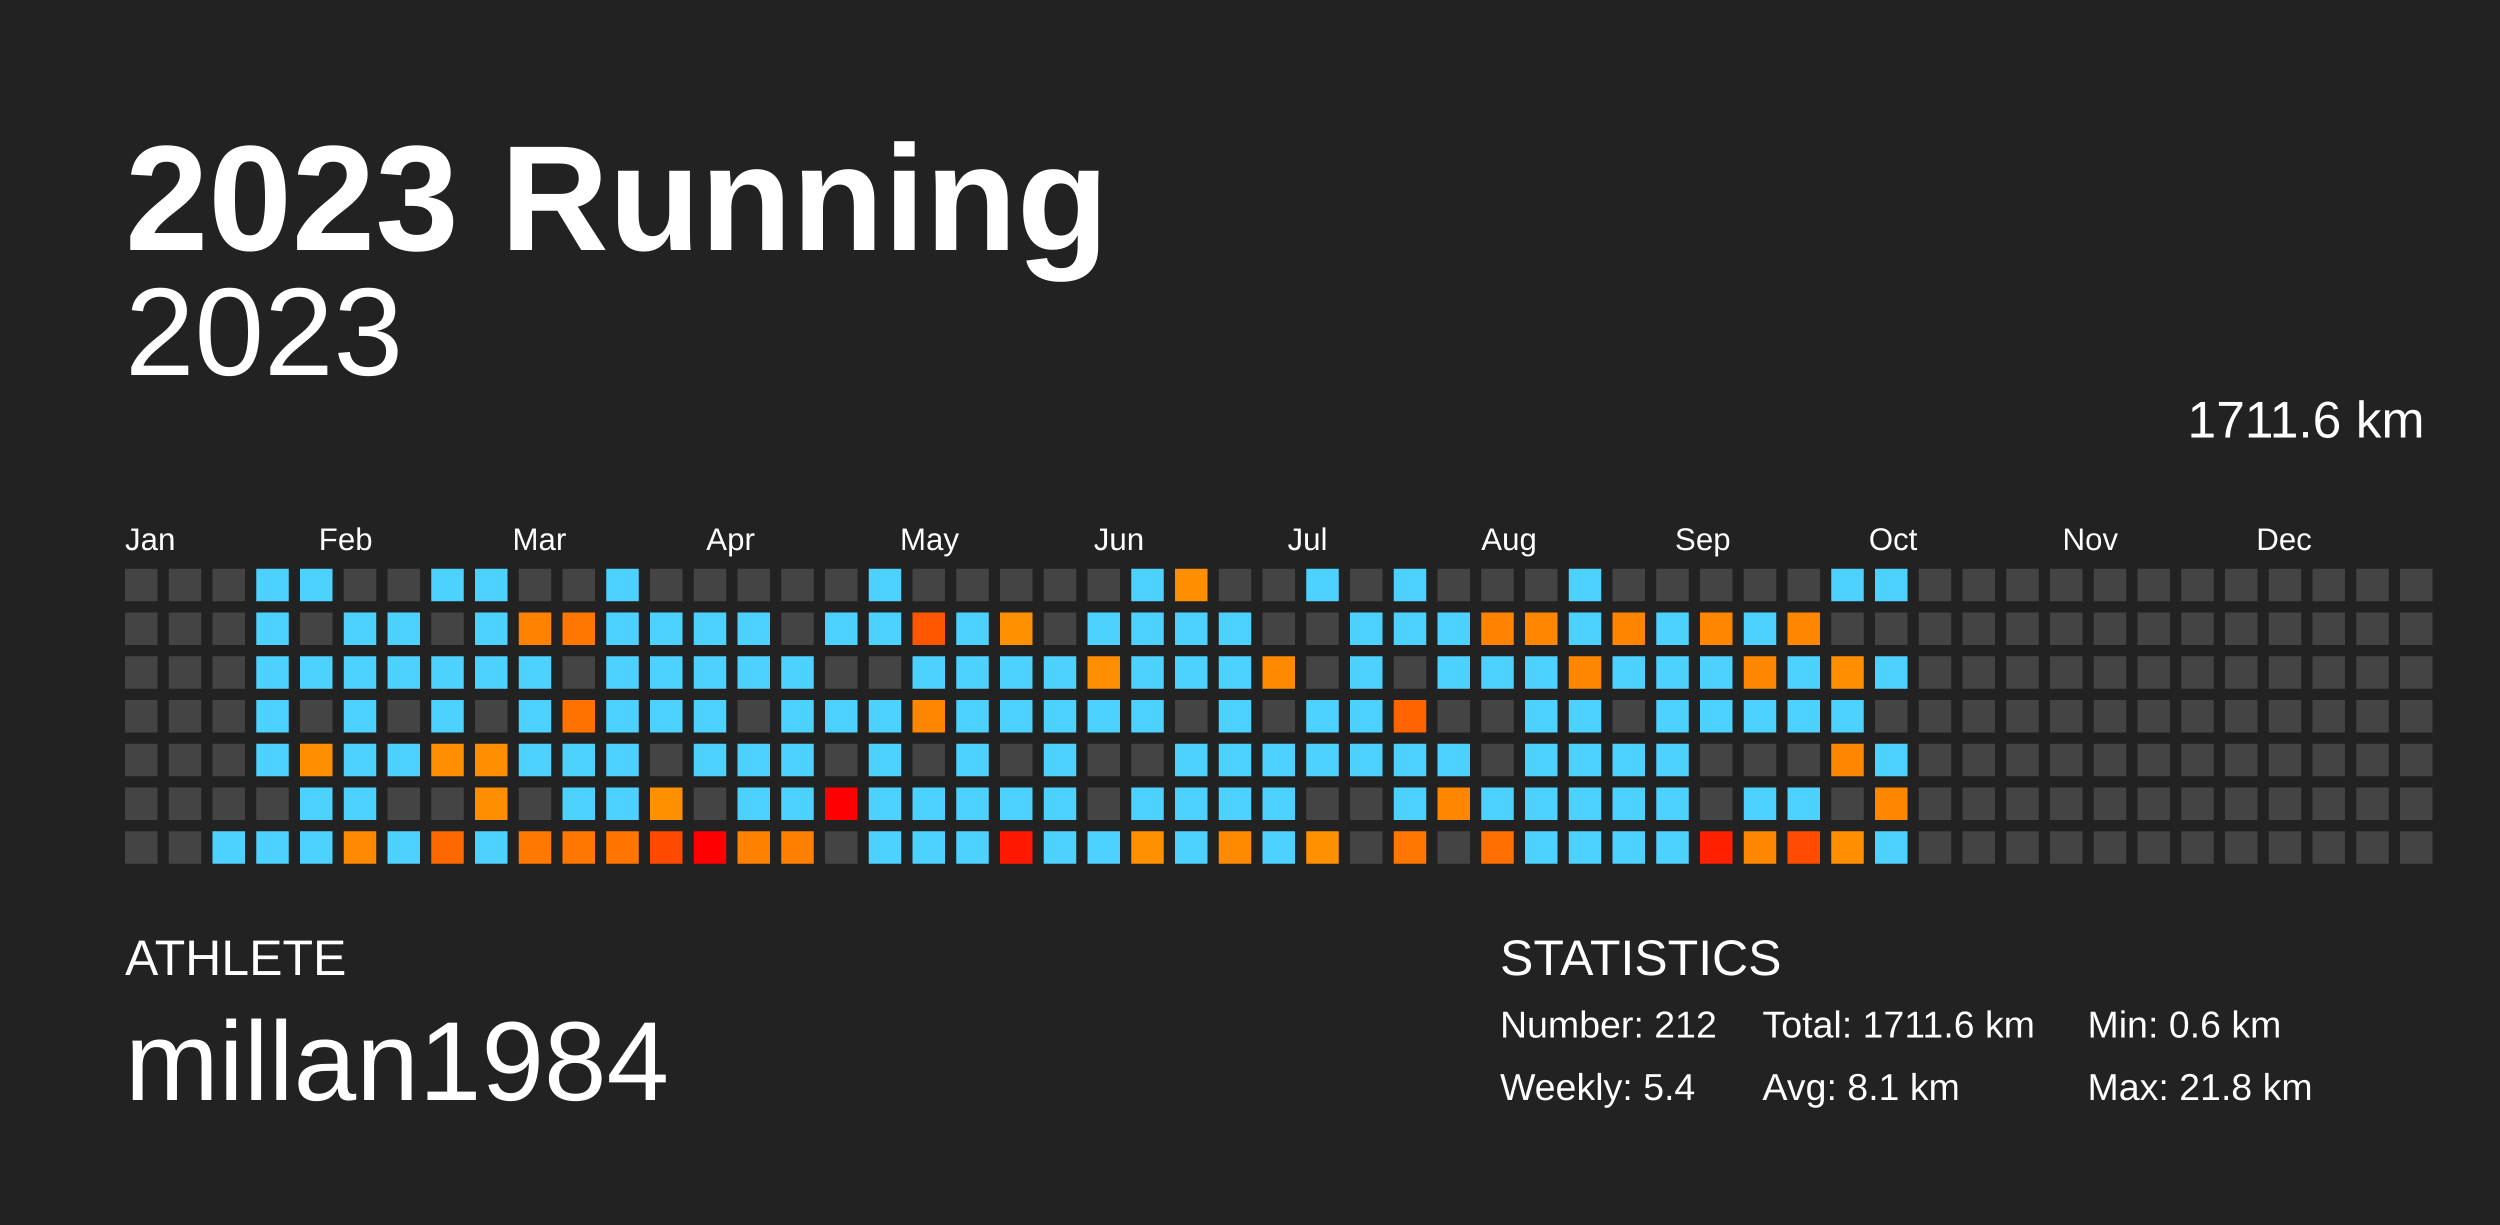
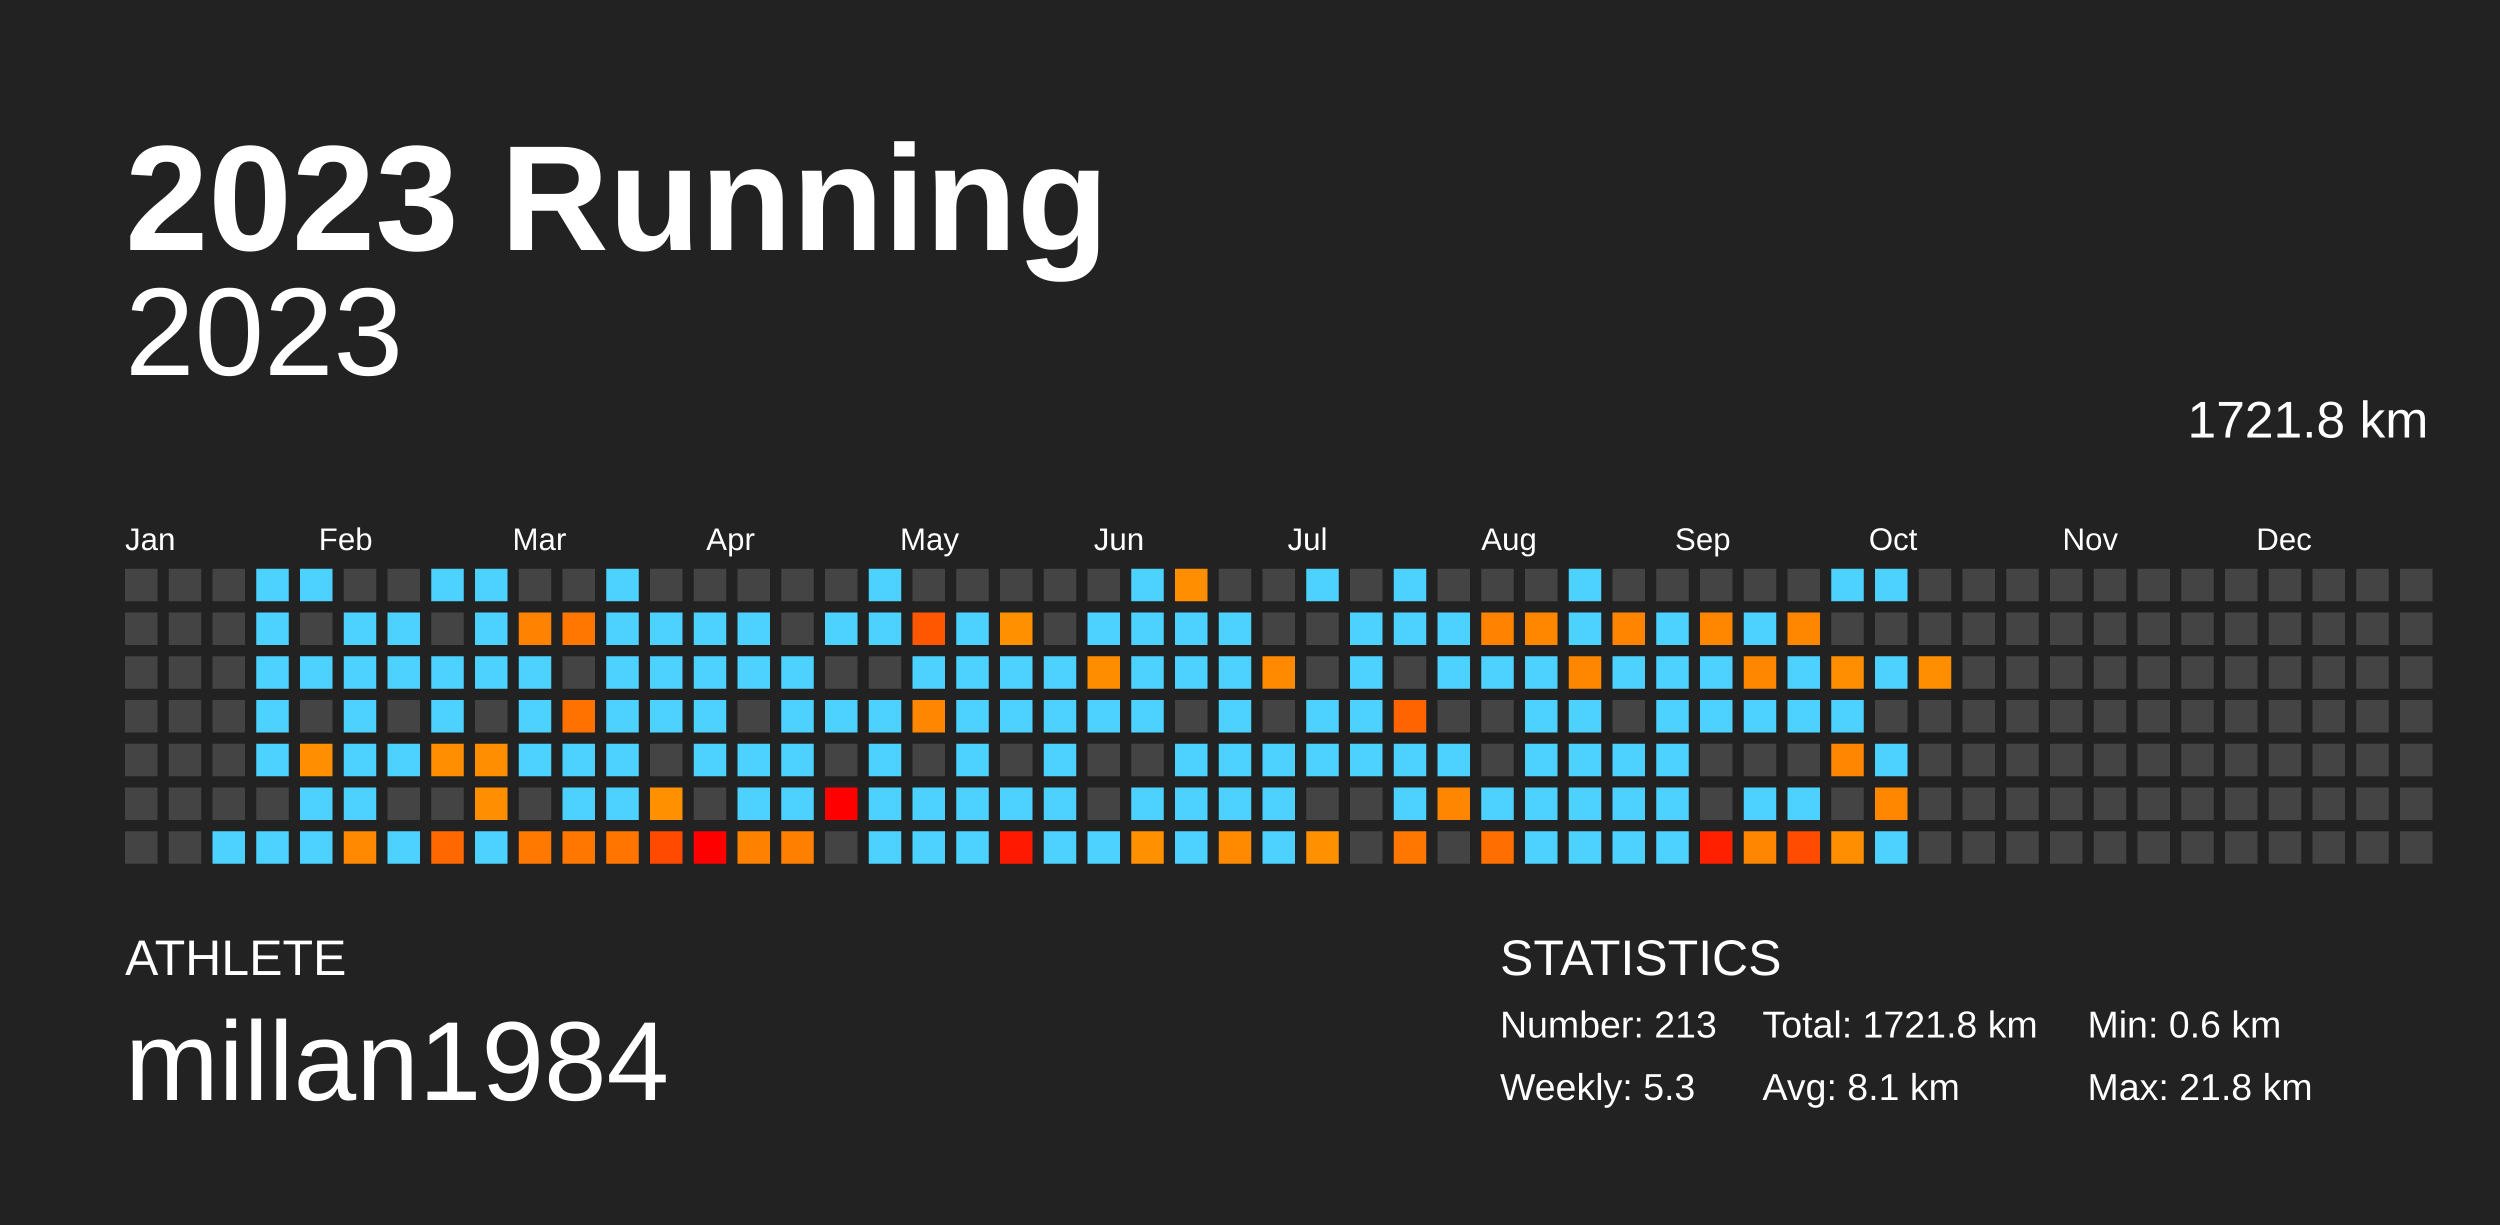
<svg xmlns="http://www.w3.org/2000/svg" baseProfile="full" height="98mm" version="1.1" viewBox="0,0,200,98" width="200mm">
  <defs />
  <rect fill="#222222" height="98" width="200" x="0" y="0" />
  <text fill="#FFFFFF" style="font-size:12px; font-family:Arial; font-weight:bold;" x="10" y="20">2023 Running</text>
  <text fill="#FFFFFF" style="font-size:4px; font-family:Arial" x="10" y="78">ATHLETE</text>
  <text fill="#FFFFFF" style="font-size:9px; font-family:Arial" x="10" y="88">millan1984</text>
  <text fill="#FFFFFF" style="font-size:4px; font-family:Arial" x="120" y="78">STATISTICS</text>
-   <text fill="#FFFFFF" style="font-size:3px; font-family:Arial" x="120" y="83">Number: 212</text>
-   <text fill="#FFFFFF" style="font-size:3px; font-family:Arial" x="120" y="88">Weekly: 5.4</text>
-   <text fill="#FFFFFF" style="font-size:3px; font-family:Arial" x="141" y="83">Total: 1711.6 km</text>
+   <text fill="#FFFFFF" style="font-size:3px; font-family:Arial" x="120" y="83">Number: 213</text>
+   <text fill="#FFFFFF" style="font-size:3px; font-family:Arial" x="120" y="88">Weekly: 5.3</text>
+   <text fill="#FFFFFF" style="font-size:3px; font-family:Arial" x="141" y="83">Total: 1721.8 km</text>
  <text fill="#FFFFFF" style="font-size:3px; font-family:Arial" x="141" y="88">Avg: 8.1 km</text>
  <text fill="#FFFFFF" style="font-size:3px; font-family:Arial" x="167" y="83">Min: 0.6 km</text>
  <text fill="#FFFFFF" style="font-size:3px; font-family:Arial" x="167" y="88">Max: 21.8 km</text>
  <text alignment-baseline="hanging" fill="#FFFFFF" style="font-size:10.0px; font-family:Arial;" x="10" y="30">2023</text>
-   <text alignment-baseline="hanging" fill="#FFFFFF" style="font-size:4.125px; font-family:Arial;" x="175" y="35">1711.6 km</text>
+   <text alignment-baseline="hanging" fill="#FFFFFF" style="font-size:4.125px; font-family:Arial;" x="175" y="35">1721.8 km</text>
  <text fill="#FFFFFF" style="font-size:2.5px; font-family:Arial" x="10.0" y="44">Jan</text>
  <text fill="#FFFFFF" style="font-size:2.5px; font-family:Arial" x="25.5" y="44">Feb</text>
  <text fill="#FFFFFF" style="font-size:2.5px; font-family:Arial" x="41.0" y="44">Mar</text>
  <text fill="#FFFFFF" style="font-size:2.5px; font-family:Arial" x="56.5" y="44">Apr</text>
  <text fill="#FFFFFF" style="font-size:2.5px; font-family:Arial" x="72.0" y="44">May</text>
  <text fill="#FFFFFF" style="font-size:2.5px; font-family:Arial" x="87.5" y="44">Jun</text>
  <text fill="#FFFFFF" style="font-size:2.5px; font-family:Arial" x="103.0" y="44">Jul</text>
  <text fill="#FFFFFF" style="font-size:2.5px; font-family:Arial" x="118.5" y="44">Aug</text>
  <text fill="#FFFFFF" style="font-size:2.5px; font-family:Arial" x="134.0" y="44">Sep</text>
  <text fill="#FFFFFF" style="font-size:2.5px; font-family:Arial" x="149.5" y="44">Oct</text>
  <text fill="#FFFFFF" style="font-size:2.5px; font-family:Arial" x="165.0" y="44">Nov</text>
  <text fill="#FFFFFF" style="font-size:2.5px; font-family:Arial" x="180.5" y="44">Dec</text>
  <rect fill="#444444" height="2.6" width="2.6" x="10.0" y="45.5" />
  <rect fill="#444444" height="2.6" width="2.6" x="10.0" y="49.0" />
  <rect fill="#444444" height="2.6" width="2.6" x="10.0" y="52.5" />
  <rect fill="#444444" height="2.6" width="2.6" x="10.0" y="56.0" />
  <rect fill="#444444" height="2.6" width="2.6" x="10.0" y="59.5" />
  <rect fill="#444444" height="2.6" width="2.6" x="10.0" y="63.0" />
  <rect fill="#444444" height="2.6" width="2.6" x="10.0" y="66.5" />
  <rect fill="#444444" height="2.6" width="2.6" x="13.5" y="45.5" />
  <rect fill="#444444" height="2.6" width="2.6" x="13.5" y="49.0" />
  <rect fill="#444444" height="2.6" width="2.6" x="13.5" y="52.5" />
  <rect fill="#444444" height="2.6" width="2.6" x="13.5" y="56.0" />
  <rect fill="#444444" height="2.6" width="2.6" x="13.5" y="59.5" />
  <rect fill="#444444" height="2.6" width="2.6" x="13.5" y="63.0" />
  <rect fill="#444444" height="2.6" width="2.6" x="13.5" y="66.5" />
  <rect fill="#444444" height="2.6" width="2.6" x="17.0" y="45.5" />
  <rect fill="#444444" height="2.6" width="2.6" x="17.0" y="49.0" />
  <rect fill="#444444" height="2.6" width="2.6" x="17.0" y="52.5" />
  <rect fill="#444444" height="2.6" width="2.6" x="17.0" y="56.0" />
  <rect fill="#444444" height="2.6" width="2.6" x="17.0" y="59.5" />
  <rect fill="#444444" height="2.6" width="2.6" x="17.0" y="63.0" />
  <rect fill="#4dd2ff" height="2.6" width="2.6" x="17.0" y="66.5" />
  <rect fill="#4dd2ff" height="2.6" width="2.6" x="20.5" y="45.5" />
  <rect fill="#4dd2ff" height="2.6" width="2.6" x="20.5" y="49.0" />
  <rect fill="#4dd2ff" height="2.6" width="2.6" x="20.5" y="52.5" />
  <rect fill="#4dd2ff" height="2.6" width="2.6" x="20.5" y="56.0" />
  <rect fill="#4dd2ff" height="2.6" width="2.6" x="20.5" y="59.5" />
  <rect fill="#444444" height="2.6" width="2.6" x="20.5" y="63.0" />
  <rect fill="#4dd2ff" height="2.6" width="2.6" x="20.5" y="66.5" />
  <rect fill="#4dd2ff" height="2.6" width="2.6" x="24.0" y="45.5" />
  <rect fill="#444444" height="2.6" width="2.6" x="24.0" y="49.0" />
  <rect fill="#4dd2ff" height="2.6" width="2.6" x="24.0" y="52.5" />
  <rect fill="#444444" height="2.6" width="2.6" x="24.0" y="56.0" />
  <rect fill="#ff8f00" height="2.6" width="2.6" x="24.0" y="59.5" />
  <rect fill="#4dd2ff" height="2.6" width="2.6" x="24.0" y="63.0" />
  <rect fill="#4dd2ff" height="2.6" width="2.6" x="24.0" y="66.5" />
  <rect fill="#444444" height="2.6" width="2.6" x="27.5" y="45.5" />
  <rect fill="#4dd2ff" height="2.6" width="2.6" x="27.5" y="49.0" />
  <rect fill="#4dd2ff" height="2.6" width="2.6" x="27.5" y="52.5" />
  <rect fill="#4dd2ff" height="2.6" width="2.6" x="27.5" y="56.0" />
  <rect fill="#4dd2ff" height="2.6" width="2.6" x="27.5" y="59.5" />
  <rect fill="#4dd2ff" height="2.6" width="2.6" x="27.5" y="63.0" />
  <rect fill="#ff8900" height="2.6" width="2.6" x="27.5" y="66.5" />
  <rect fill="#444444" height="2.6" width="2.6" x="31.0" y="45.5" />
  <rect fill="#4dd2ff" height="2.6" width="2.6" x="31.0" y="49.0" />
  <rect fill="#4dd2ff" height="2.6" width="2.6" x="31.0" y="52.5" />
  <rect fill="#444444" height="2.6" width="2.6" x="31.0" y="56.0" />
  <rect fill="#4dd2ff" height="2.6" width="2.6" x="31.0" y="59.5" />
  <rect fill="#444444" height="2.6" width="2.6" x="31.0" y="63.0" />
  <rect fill="#4dd2ff" height="2.6" width="2.6" x="31.0" y="66.5" />
  <rect fill="#4dd2ff" height="2.6" width="2.6" x="34.5" y="45.5" />
  <rect fill="#444444" height="2.6" width="2.6" x="34.5" y="49.0" />
  <rect fill="#4dd2ff" height="2.6" width="2.6" x="34.5" y="52.5" />
  <rect fill="#4dd2ff" height="2.6" width="2.6" x="34.5" y="56.0" />
  <rect fill="#ff8e00" height="2.6" width="2.6" x="34.5" y="59.5" />
  <rect fill="#444444" height="2.6" width="2.6" x="34.5" y="63.0" />
  <rect fill="#ff6700" height="2.6" width="2.6" x="34.5" y="66.5" />
  <rect fill="#4dd2ff" height="2.6" width="2.6" x="38.0" y="45.5" />
  <rect fill="#4dd2ff" height="2.6" width="2.6" x="38.0" y="49.0" />
  <rect fill="#4dd2ff" height="2.6" width="2.6" x="38.0" y="52.5" />
  <rect fill="#444444" height="2.6" width="2.6" x="38.0" y="56.0" />
  <rect fill="#ff8f00" height="2.6" width="2.6" x="38.0" y="59.5" />
  <rect fill="#ff8f00" height="2.6" width="2.6" x="38.0" y="63.0" />
  <rect fill="#4dd2ff" height="2.6" width="2.6" x="38.0" y="66.5" />
  <rect fill="#444444" height="2.6" width="2.6" x="41.5" y="45.5" />
  <rect fill="#ff8200" height="2.6" width="2.6" x="41.5" y="49.0" />
  <rect fill="#4dd2ff" height="2.6" width="2.6" x="41.5" y="52.5" />
  <rect fill="#4dd2ff" height="2.6" width="2.6" x="41.5" y="56.0" />
  <rect fill="#4dd2ff" height="2.6" width="2.6" x="41.5" y="59.5" />
  <rect fill="#444444" height="2.6" width="2.6" x="41.5" y="63.0" />
  <rect fill="#ff7800" height="2.6" width="2.6" x="41.5" y="66.5" />
  <rect fill="#444444" height="2.6" width="2.6" x="45.0" y="45.5" />
  <rect fill="#ff7700" height="2.6" width="2.6" x="45.0" y="49.0" />
  <rect fill="#444444" height="2.6" width="2.6" x="45.0" y="52.5" />
  <rect fill="#ff7200" height="2.6" width="2.6" x="45.0" y="56.0" />
  <rect fill="#4dd2ff" height="2.6" width="2.6" x="45.0" y="59.5" />
  <rect fill="#4dd2ff" height="2.6" width="2.6" x="45.0" y="63.0" />
  <rect fill="#ff7700" height="2.6" width="2.6" x="45.0" y="66.5" />
  <rect fill="#4dd2ff" height="2.6" width="2.6" x="48.5" y="45.5" />
  <rect fill="#4dd2ff" height="2.6" width="2.6" x="48.5" y="49.0" />
  <rect fill="#4dd2ff" height="2.6" width="2.6" x="48.5" y="52.5" />
  <rect fill="#4dd2ff" height="2.6" width="2.6" x="48.5" y="56.0" />
  <rect fill="#4dd2ff" height="2.6" width="2.6" x="48.5" y="59.5" />
  <rect fill="#4dd2ff" height="2.6" width="2.6" x="48.5" y="63.0" />
  <rect fill="#ff7500" height="2.6" width="2.6" x="48.5" y="66.5" />
  <rect fill="#444444" height="2.6" width="2.6" x="52.0" y="45.5" />
  <rect fill="#4dd2ff" height="2.6" width="2.6" x="52.0" y="49.0" />
  <rect fill="#4dd2ff" height="2.6" width="2.6" x="52.0" y="52.5" />
  <rect fill="#4dd2ff" height="2.6" width="2.6" x="52.0" y="56.0" />
  <rect fill="#444444" height="2.6" width="2.6" x="52.0" y="59.5" />
  <rect fill="#ff9000" height="2.6" width="2.6" x="52.0" y="63.0" />
  <rect fill="#ff4a00" height="2.6" width="2.6" x="52.0" y="66.5" />
  <rect fill="#444444" height="2.6" width="2.6" x="55.5" y="45.5" />
  <rect fill="#4dd2ff" height="2.6" width="2.6" x="55.5" y="49.0" />
  <rect fill="#4dd2ff" height="2.6" width="2.6" x="55.5" y="52.5" />
  <rect fill="#4dd2ff" height="2.6" width="2.6" x="55.5" y="56.0" />
  <rect fill="#4dd2ff" height="2.6" width="2.6" x="55.5" y="59.5" />
  <rect fill="#444444" height="2.6" width="2.6" x="55.5" y="63.0" />
  <rect fill="red" height="2.6" width="2.6" x="55.5" y="66.5" />
  <rect fill="#444444" height="2.6" width="2.6" x="59.0" y="45.5" />
  <rect fill="#4dd2ff" height="2.6" width="2.6" x="59.0" y="49.0" />
  <rect fill="#4dd2ff" height="2.6" width="2.6" x="59.0" y="52.5" />
  <rect fill="#444444" height="2.6" width="2.6" x="59.0" y="56.0" />
  <rect fill="#4dd2ff" height="2.6" width="2.6" x="59.0" y="59.5" />
  <rect fill="#4dd2ff" height="2.6" width="2.6" x="59.0" y="63.0" />
  <rect fill="#ff8100" height="2.6" width="2.6" x="59.0" y="66.5" />
  <rect fill="#444444" height="2.6" width="2.6" x="62.5" y="45.5" />
  <rect fill="#444444" height="2.6" width="2.6" x="62.5" y="49.0" />
  <rect fill="#4dd2ff" height="2.6" width="2.6" x="62.5" y="52.5" />
  <rect fill="#4dd2ff" height="2.6" width="2.6" x="62.5" y="56.0" />
  <rect fill="#4dd2ff" height="2.6" width="2.6" x="62.5" y="59.5" />
  <rect fill="#4dd2ff" height="2.6" width="2.6" x="62.5" y="63.0" />
  <rect fill="#ff7f00" height="2.6" width="2.6" x="62.5" y="66.5" />
  <rect fill="#444444" height="2.6" width="2.6" x="66.0" y="45.5" />
  <rect fill="#4dd2ff" height="2.6" width="2.6" x="66.0" y="49.0" />
  <rect fill="#444444" height="2.6" width="2.6" x="66.0" y="52.5" />
  <rect fill="#4dd2ff" height="2.6" width="2.6" x="66.0" y="56.0" />
  <rect fill="#444444" height="2.6" width="2.6" x="66.0" y="59.5" />
  <rect fill="red" height="2.6" width="2.6" x="66.0" y="63.0" />
  <rect fill="#444444" height="2.6" width="2.6" x="66.0" y="66.5" />
  <rect fill="#4dd2ff" height="2.6" width="2.6" x="69.5" y="45.5" />
  <rect fill="#4dd2ff" height="2.6" width="2.6" x="69.5" y="49.0" />
  <rect fill="#444444" height="2.6" width="2.6" x="69.5" y="52.5" />
  <rect fill="#4dd2ff" height="2.6" width="2.6" x="69.5" y="56.0" />
  <rect fill="#4dd2ff" height="2.6" width="2.6" x="69.5" y="59.5" />
  <rect fill="#4dd2ff" height="2.6" width="2.6" x="69.5" y="63.0" />
  <rect fill="#4dd2ff" height="2.6" width="2.6" x="69.5" y="66.5" />
  <rect fill="#444444" height="2.6" width="2.6" x="73.0" y="45.5" />
  <rect fill="#ff5700" height="2.6" width="2.6" x="73.0" y="49.0" />
  <rect fill="#4dd2ff" height="2.6" width="2.6" x="73.0" y="52.5" />
  <rect fill="#ff8600" height="2.6" width="2.6" x="73.0" y="56.0" />
  <rect fill="#444444" height="2.6" width="2.6" x="73.0" y="59.5" />
  <rect fill="#4dd2ff" height="2.6" width="2.6" x="73.0" y="63.0" />
  <rect fill="#4dd2ff" height="2.6" width="2.6" x="73.0" y="66.5" />
  <rect fill="#444444" height="2.6" width="2.6" x="76.5" y="45.5" />
  <rect fill="#4dd2ff" height="2.6" width="2.6" x="76.5" y="49.0" />
  <rect fill="#4dd2ff" height="2.6" width="2.6" x="76.5" y="52.5" />
  <rect fill="#4dd2ff" height="2.6" width="2.6" x="76.5" y="56.0" />
  <rect fill="#4dd2ff" height="2.6" width="2.6" x="76.5" y="59.5" />
  <rect fill="#4dd2ff" height="2.6" width="2.6" x="76.5" y="63.0" />
  <rect fill="#4dd2ff" height="2.6" width="2.6" x="76.5" y="66.5" />
  <rect fill="#444444" height="2.6" width="2.6" x="80.0" y="45.5" />
  <rect fill="#ff9000" height="2.6" width="2.6" x="80.0" y="49.0" />
  <rect fill="#4dd2ff" height="2.6" width="2.6" x="80.0" y="52.5" />
  <rect fill="#4dd2ff" height="2.6" width="2.6" x="80.0" y="56.0" />
  <rect fill="#444444" height="2.6" width="2.6" x="80.0" y="59.5" />
  <rect fill="#4dd2ff" height="2.6" width="2.6" x="80.0" y="63.0" />
  <rect fill="#ff1900" height="2.6" width="2.6" x="80.0" y="66.5" />
  <rect fill="#444444" height="2.6" width="2.6" x="83.5" y="45.5" />
  <rect fill="#444444" height="2.6" width="2.6" x="83.5" y="49.0" />
  <rect fill="#4dd2ff" height="2.6" width="2.6" x="83.5" y="52.5" />
  <rect fill="#4dd2ff" height="2.6" width="2.6" x="83.5" y="56.0" />
  <rect fill="#4dd2ff" height="2.6" width="2.6" x="83.5" y="59.5" />
  <rect fill="#4dd2ff" height="2.6" width="2.6" x="83.5" y="63.0" />
  <rect fill="#4dd2ff" height="2.6" width="2.6" x="83.5" y="66.5" />
  <rect fill="#444444" height="2.6" width="2.6" x="87.0" y="45.5" />
  <rect fill="#4dd2ff" height="2.6" width="2.6" x="87.0" y="49.0" />
  <rect fill="#ff8d00" height="2.6" width="2.6" x="87.0" y="52.5" />
  <rect fill="#4dd2ff" height="2.6" width="2.6" x="87.0" y="56.0" />
  <rect fill="#444444" height="2.6" width="2.6" x="87.0" y="59.5" />
  <rect fill="#444444" height="2.6" width="2.6" x="87.0" y="63.0" />
  <rect fill="#4dd2ff" height="2.6" width="2.6" x="87.0" y="66.5" />
  <rect fill="#4dd2ff" height="2.6" width="2.6" x="90.5" y="45.5" />
  <rect fill="#4dd2ff" height="2.6" width="2.6" x="90.5" y="49.0" />
  <rect fill="#4dd2ff" height="2.6" width="2.6" x="90.5" y="52.5" />
  <rect fill="#4dd2ff" height="2.6" width="2.6" x="90.5" y="56.0" />
  <rect fill="#444444" height="2.6" width="2.6" x="90.5" y="59.5" />
  <rect fill="#4dd2ff" height="2.6" width="2.6" x="90.5" y="63.0" />
  <rect fill="#ff9000" height="2.6" width="2.6" x="90.5" y="66.5" />
  <rect fill="#ff8e00" height="2.6" width="2.6" x="94.0" y="45.5" />
  <rect fill="#4dd2ff" height="2.6" width="2.6" x="94.0" y="49.0" />
  <rect fill="#4dd2ff" height="2.6" width="2.6" x="94.0" y="52.5" />
  <rect fill="#444444" height="2.6" width="2.6" x="94.0" y="56.0" />
  <rect fill="#4dd2ff" height="2.6" width="2.6" x="94.0" y="59.5" />
  <rect fill="#4dd2ff" height="2.6" width="2.6" x="94.0" y="63.0" />
  <rect fill="#4dd2ff" height="2.6" width="2.6" x="94.0" y="66.5" />
  <rect fill="#444444" height="2.6" width="2.6" x="97.5" y="45.5" />
  <rect fill="#4dd2ff" height="2.6" width="2.6" x="97.5" y="49.0" />
  <rect fill="#4dd2ff" height="2.6" width="2.6" x="97.5" y="52.5" />
  <rect fill="#4dd2ff" height="2.6" width="2.6" x="97.5" y="56.0" />
  <rect fill="#4dd2ff" height="2.6" width="2.6" x="97.5" y="59.5" />
  <rect fill="#4dd2ff" height="2.6" width="2.6" x="97.5" y="63.0" />
  <rect fill="#ff8a00" height="2.6" width="2.6" x="97.5" y="66.5" />
  <rect fill="#444444" height="2.6" width="2.6" x="101.0" y="45.5" />
  <rect fill="#444444" height="2.6" width="2.6" x="101.0" y="49.0" />
  <rect fill="#ff8a00" height="2.6" width="2.6" x="101.0" y="52.5" />
  <rect fill="#444444" height="2.6" width="2.6" x="101.0" y="56.0" />
  <rect fill="#4dd2ff" height="2.6" width="2.6" x="101.0" y="59.5" />
  <rect fill="#4dd2ff" height="2.6" width="2.6" x="101.0" y="63.0" />
  <rect fill="#4dd2ff" height="2.6" width="2.6" x="101.0" y="66.5" />
  <rect fill="#4dd2ff" height="2.6" width="2.6" x="104.5" y="45.5" />
  <rect fill="#444444" height="2.6" width="2.6" x="104.5" y="49.0" />
  <rect fill="#444444" height="2.6" width="2.6" x="104.5" y="52.5" />
  <rect fill="#4dd2ff" height="2.6" width="2.6" x="104.5" y="56.0" />
  <rect fill="#4dd2ff" height="2.6" width="2.6" x="104.5" y="59.5" />
  <rect fill="#444444" height="2.6" width="2.6" x="104.5" y="63.0" />
  <rect fill="#ff9000" height="2.6" width="2.6" x="104.5" y="66.5" />
  <rect fill="#444444" height="2.6" width="2.6" x="108.0" y="45.5" />
  <rect fill="#4dd2ff" height="2.6" width="2.6" x="108.0" y="49.0" />
  <rect fill="#4dd2ff" height="2.6" width="2.6" x="108.0" y="52.5" />
  <rect fill="#4dd2ff" height="2.6" width="2.6" x="108.0" y="56.0" />
  <rect fill="#4dd2ff" height="2.6" width="2.6" x="108.0" y="59.5" />
  <rect fill="#444444" height="2.6" width="2.6" x="108.0" y="63.0" />
  <rect fill="#444444" height="2.6" width="2.6" x="108.0" y="66.5" />
  <rect fill="#4dd2ff" height="2.6" width="2.6" x="111.5" y="45.5" />
  <rect fill="#4dd2ff" height="2.6" width="2.6" x="111.5" y="49.0" />
  <rect fill="#444444" height="2.6" width="2.6" x="111.5" y="52.5" />
  <rect fill="#ff6400" height="2.6" width="2.6" x="111.5" y="56.0" />
  <rect fill="#4dd2ff" height="2.6" width="2.6" x="111.5" y="59.5" />
  <rect fill="#4dd2ff" height="2.6" width="2.6" x="111.5" y="63.0" />
  <rect fill="#ff7600" height="2.6" width="2.6" x="111.5" y="66.5" />
  <rect fill="#444444" height="2.6" width="2.6" x="115.0" y="45.5" />
  <rect fill="#4dd2ff" height="2.6" width="2.6" x="115.0" y="49.0" />
  <rect fill="#4dd2ff" height="2.6" width="2.6" x="115.0" y="52.5" />
  <rect fill="#444444" height="2.6" width="2.6" x="115.0" y="56.0" />
  <rect fill="#4dd2ff" height="2.6" width="2.6" x="115.0" y="59.5" />
  <rect fill="#ff8600" height="2.6" width="2.6" x="115.0" y="63.0" />
  <rect fill="#444444" height="2.6" width="2.6" x="115.0" y="66.5" />
  <rect fill="#444444" height="2.6" width="2.6" x="118.5" y="45.5" />
  <rect fill="#ff8300" height="2.6" width="2.6" x="118.5" y="49.0" />
  <rect fill="#4dd2ff" height="2.6" width="2.6" x="118.5" y="52.5" />
  <rect fill="#444444" height="2.6" width="2.6" x="118.5" y="56.0" />
  <rect fill="#444444" height="2.6" width="2.6" x="118.5" y="59.5" />
  <rect fill="#4dd2ff" height="2.6" width="2.6" x="118.5" y="63.0" />
  <rect fill="#ff6e00" height="2.6" width="2.6" x="118.5" y="66.5" />
  <rect fill="#444444" height="2.6" width="2.6" x="122.0" y="45.5" />
  <rect fill="#ff8700" height="2.6" width="2.6" x="122.0" y="49.0" />
  <rect fill="#4dd2ff" height="2.6" width="2.6" x="122.0" y="52.5" />
  <rect fill="#4dd2ff" height="2.6" width="2.6" x="122.0" y="56.0" />
  <rect fill="#4dd2ff" height="2.6" width="2.6" x="122.0" y="59.5" />
  <rect fill="#4dd2ff" height="2.6" width="2.6" x="122.0" y="63.0" />
  <rect fill="#4dd2ff" height="2.6" width="2.6" x="122.0" y="66.5" />
  <rect fill="#4dd2ff" height="2.6" width="2.6" x="125.5" y="45.5" />
  <rect fill="#4dd2ff" height="2.6" width="2.6" x="125.5" y="49.0" />
  <rect fill="#ff8700" height="2.6" width="2.6" x="125.5" y="52.5" />
  <rect fill="#4dd2ff" height="2.6" width="2.6" x="125.5" y="56.0" />
  <rect fill="#4dd2ff" height="2.6" width="2.6" x="125.5" y="59.5" />
  <rect fill="#4dd2ff" height="2.6" width="2.6" x="125.5" y="63.0" />
  <rect fill="#4dd2ff" height="2.6" width="2.6" x="125.5" y="66.5" />
  <rect fill="#444444" height="2.6" width="2.6" x="129.0" y="45.5" />
  <rect fill="#ff8500" height="2.6" width="2.6" x="129.0" y="49.0" />
  <rect fill="#4dd2ff" height="2.6" width="2.6" x="129.0" y="52.5" />
  <rect fill="#444444" height="2.6" width="2.6" x="129.0" y="56.0" />
  <rect fill="#4dd2ff" height="2.6" width="2.6" x="129.0" y="59.5" />
  <rect fill="#4dd2ff" height="2.6" width="2.6" x="129.0" y="63.0" />
  <rect fill="#4dd2ff" height="2.6" width="2.6" x="129.0" y="66.5" />
  <rect fill="#444444" height="2.6" width="2.6" x="132.5" y="45.5" />
  <rect fill="#4dd2ff" height="2.6" width="2.6" x="132.5" y="49.0" />
  <rect fill="#4dd2ff" height="2.6" width="2.6" x="132.5" y="52.5" />
  <rect fill="#4dd2ff" height="2.6" width="2.6" x="132.5" y="56.0" />
  <rect fill="#4dd2ff" height="2.6" width="2.6" x="132.5" y="59.5" />
  <rect fill="#4dd2ff" height="2.6" width="2.6" x="132.5" y="63.0" />
  <rect fill="#4dd2ff" height="2.6" width="2.6" x="132.5" y="66.5" />
  <rect fill="#444444" height="2.6" width="2.6" x="136.0" y="45.5" />
  <rect fill="#ff8700" height="2.6" width="2.6" x="136.0" y="49.0" />
  <rect fill="#4dd2ff" height="2.6" width="2.6" x="136.0" y="52.5" />
  <rect fill="#4dd2ff" height="2.6" width="2.6" x="136.0" y="56.0" />
  <rect fill="#444444" height="2.6" width="2.6" x="136.0" y="59.5" />
  <rect fill="#444444" height="2.6" width="2.6" x="136.0" y="63.0" />
  <rect fill="#ff2000" height="2.6" width="2.6" x="136.0" y="66.5" />
  <rect fill="#444444" height="2.6" width="2.6" x="139.5" y="45.5" />
  <rect fill="#4dd2ff" height="2.6" width="2.6" x="139.5" y="49.0" />
  <rect fill="#ff8700" height="2.6" width="2.6" x="139.5" y="52.5" />
  <rect fill="#4dd2ff" height="2.6" width="2.6" x="139.5" y="56.0" />
  <rect fill="#444444" height="2.6" width="2.6" x="139.5" y="59.5" />
  <rect fill="#4dd2ff" height="2.6" width="2.6" x="139.5" y="63.0" />
  <rect fill="#ff8600" height="2.6" width="2.6" x="139.5" y="66.5" />
  <rect fill="#444444" height="2.6" width="2.6" x="143.0" y="45.5" />
  <rect fill="#ff8700" height="2.6" width="2.6" x="143.0" y="49.0" />
  <rect fill="#4dd2ff" height="2.6" width="2.6" x="143.0" y="52.5" />
  <rect fill="#4dd2ff" height="2.6" width="2.6" x="143.0" y="56.0" />
  <rect fill="#444444" height="2.6" width="2.6" x="143.0" y="59.5" />
  <rect fill="#4dd2ff" height="2.6" width="2.6" x="143.0" y="63.0" />
  <rect fill="#ff4c00" height="2.6" width="2.6" x="143.0" y="66.5" />
  <rect fill="#4dd2ff" height="2.6" width="2.6" x="146.5" y="45.5" />
  <rect fill="#444444" height="2.6" width="2.6" x="146.5" y="49.0" />
  <rect fill="#ff8f00" height="2.6" width="2.6" x="146.5" y="52.5" />
  <rect fill="#4dd2ff" height="2.6" width="2.6" x="146.5" y="56.0" />
  <rect fill="#ff8600" height="2.6" width="2.6" x="146.5" y="59.5" />
  <rect fill="#444444" height="2.6" width="2.6" x="146.5" y="63.0" />
  <rect fill="#ff8f00" height="2.6" width="2.6" x="146.5" y="66.5" />
  <rect fill="#4dd2ff" height="2.6" width="2.6" x="150.0" y="45.5" />
  <rect fill="#444444" height="2.6" width="2.6" x="150.0" y="49.0" />
  <rect fill="#4dd2ff" height="2.6" width="2.6" x="150.0" y="52.5" />
  <rect fill="#444444" height="2.6" width="2.6" x="150.0" y="56.0" />
  <rect fill="#4dd2ff" height="2.6" width="2.6" x="150.0" y="59.5" />
  <rect fill="#ff8700" height="2.6" width="2.6" x="150.0" y="63.0" />
  <rect fill="#4dd2ff" height="2.6" width="2.6" x="150.0" y="66.5" />
  <rect fill="#444444" height="2.6" width="2.6" x="153.5" y="45.5" />
  <rect fill="#444444" height="2.6" width="2.6" x="153.5" y="49.0" />
-   <rect fill="#444444" height="2.6" width="2.6" x="153.5" y="52.5" />
+   <rect fill="#ff8e00" height="2.6" width="2.6" x="153.5" y="52.5" />
  <rect fill="#444444" height="2.6" width="2.6" x="153.5" y="56.0" />
  <rect fill="#444444" height="2.6" width="2.6" x="153.5" y="59.5" />
  <rect fill="#444444" height="2.6" width="2.6" x="153.5" y="63.0" />
  <rect fill="#444444" height="2.6" width="2.6" x="153.5" y="66.5" />
  <rect fill="#444444" height="2.6" width="2.6" x="157.0" y="45.5" />
  <rect fill="#444444" height="2.6" width="2.6" x="157.0" y="49.0" />
  <rect fill="#444444" height="2.6" width="2.6" x="157.0" y="52.5" />
  <rect fill="#444444" height="2.6" width="2.6" x="157.0" y="56.0" />
  <rect fill="#444444" height="2.6" width="2.6" x="157.0" y="59.5" />
  <rect fill="#444444" height="2.6" width="2.6" x="157.0" y="63.0" />
  <rect fill="#444444" height="2.6" width="2.6" x="157.0" y="66.5" />
  <rect fill="#444444" height="2.6" width="2.6" x="160.5" y="45.5" />
  <rect fill="#444444" height="2.6" width="2.6" x="160.5" y="49.0" />
  <rect fill="#444444" height="2.6" width="2.6" x="160.5" y="52.5" />
  <rect fill="#444444" height="2.6" width="2.6" x="160.5" y="56.0" />
  <rect fill="#444444" height="2.6" width="2.6" x="160.5" y="59.5" />
  <rect fill="#444444" height="2.6" width="2.6" x="160.5" y="63.0" />
  <rect fill="#444444" height="2.6" width="2.6" x="160.5" y="66.5" />
  <rect fill="#444444" height="2.6" width="2.6" x="164.0" y="45.5" />
  <rect fill="#444444" height="2.6" width="2.6" x="164.0" y="49.0" />
  <rect fill="#444444" height="2.6" width="2.6" x="164.0" y="52.5" />
  <rect fill="#444444" height="2.6" width="2.6" x="164.0" y="56.0" />
  <rect fill="#444444" height="2.6" width="2.6" x="164.0" y="59.5" />
  <rect fill="#444444" height="2.6" width="2.6" x="164.0" y="63.0" />
  <rect fill="#444444" height="2.6" width="2.6" x="164.0" y="66.5" />
  <rect fill="#444444" height="2.6" width="2.6" x="167.5" y="45.5" />
  <rect fill="#444444" height="2.6" width="2.6" x="167.5" y="49.0" />
  <rect fill="#444444" height="2.6" width="2.6" x="167.5" y="52.5" />
  <rect fill="#444444" height="2.6" width="2.6" x="167.5" y="56.0" />
  <rect fill="#444444" height="2.6" width="2.6" x="167.5" y="59.5" />
  <rect fill="#444444" height="2.6" width="2.6" x="167.5" y="63.0" />
  <rect fill="#444444" height="2.6" width="2.6" x="167.5" y="66.5" />
  <rect fill="#444444" height="2.6" width="2.6" x="171.0" y="45.5" />
  <rect fill="#444444" height="2.6" width="2.6" x="171.0" y="49.0" />
  <rect fill="#444444" height="2.6" width="2.6" x="171.0" y="52.5" />
  <rect fill="#444444" height="2.6" width="2.6" x="171.0" y="56.0" />
  <rect fill="#444444" height="2.6" width="2.6" x="171.0" y="59.5" />
  <rect fill="#444444" height="2.6" width="2.6" x="171.0" y="63.0" />
  <rect fill="#444444" height="2.6" width="2.6" x="171.0" y="66.5" />
  <rect fill="#444444" height="2.6" width="2.6" x="174.5" y="45.5" />
  <rect fill="#444444" height="2.6" width="2.6" x="174.5" y="49.0" />
  <rect fill="#444444" height="2.6" width="2.6" x="174.5" y="52.5" />
  <rect fill="#444444" height="2.6" width="2.6" x="174.5" y="56.0" />
  <rect fill="#444444" height="2.6" width="2.6" x="174.5" y="59.5" />
  <rect fill="#444444" height="2.6" width="2.6" x="174.5" y="63.0" />
  <rect fill="#444444" height="2.6" width="2.6" x="174.5" y="66.5" />
  <rect fill="#444444" height="2.6" width="2.6" x="178.0" y="45.5" />
  <rect fill="#444444" height="2.6" width="2.6" x="178.0" y="49.0" />
  <rect fill="#444444" height="2.6" width="2.6" x="178.0" y="52.5" />
  <rect fill="#444444" height="2.6" width="2.6" x="178.0" y="56.0" />
  <rect fill="#444444" height="2.6" width="2.6" x="178.0" y="59.5" />
  <rect fill="#444444" height="2.6" width="2.6" x="178.0" y="63.0" />
  <rect fill="#444444" height="2.6" width="2.6" x="178.0" y="66.5" />
  <rect fill="#444444" height="2.6" width="2.6" x="181.5" y="45.5" />
  <rect fill="#444444" height="2.6" width="2.6" x="181.5" y="49.0" />
  <rect fill="#444444" height="2.6" width="2.6" x="181.5" y="52.5" />
  <rect fill="#444444" height="2.6" width="2.6" x="181.5" y="56.0" />
  <rect fill="#444444" height="2.6" width="2.6" x="181.5" y="59.5" />
  <rect fill="#444444" height="2.6" width="2.6" x="181.5" y="63.0" />
  <rect fill="#444444" height="2.6" width="2.6" x="181.5" y="66.5" />
  <rect fill="#444444" height="2.6" width="2.6" x="185.0" y="45.5" />
  <rect fill="#444444" height="2.6" width="2.6" x="185.0" y="49.0" />
  <rect fill="#444444" height="2.6" width="2.6" x="185.0" y="52.5" />
  <rect fill="#444444" height="2.6" width="2.6" x="185.0" y="56.0" />
  <rect fill="#444444" height="2.6" width="2.6" x="185.0" y="59.5" />
  <rect fill="#444444" height="2.6" width="2.6" x="185.0" y="63.0" />
  <rect fill="#444444" height="2.6" width="2.6" x="185.0" y="66.5" />
  <rect fill="#444444" height="2.6" width="2.6" x="188.5" y="45.5" />
  <rect fill="#444444" height="2.6" width="2.6" x="188.5" y="49.0" />
  <rect fill="#444444" height="2.6" width="2.6" x="188.5" y="52.5" />
  <rect fill="#444444" height="2.6" width="2.6" x="188.5" y="56.0" />
  <rect fill="#444444" height="2.6" width="2.6" x="188.5" y="59.5" />
  <rect fill="#444444" height="2.6" width="2.6" x="188.5" y="63.0" />
  <rect fill="#444444" height="2.6" width="2.6" x="188.5" y="66.5" />
  <rect fill="#444444" height="2.6" width="2.6" x="192.0" y="45.5" />
  <rect fill="#444444" height="2.6" width="2.6" x="192.0" y="49.0" />
  <rect fill="#444444" height="2.6" width="2.6" x="192.0" y="52.5" />
  <rect fill="#444444" height="2.6" width="2.6" x="192.0" y="56.0" />
  <rect fill="#444444" height="2.6" width="2.6" x="192.0" y="59.5" />
  <rect fill="#444444" height="2.6" width="2.6" x="192.0" y="63.0" />
  <rect fill="#444444" height="2.6" width="2.6" x="192.0" y="66.5" />
</svg>
